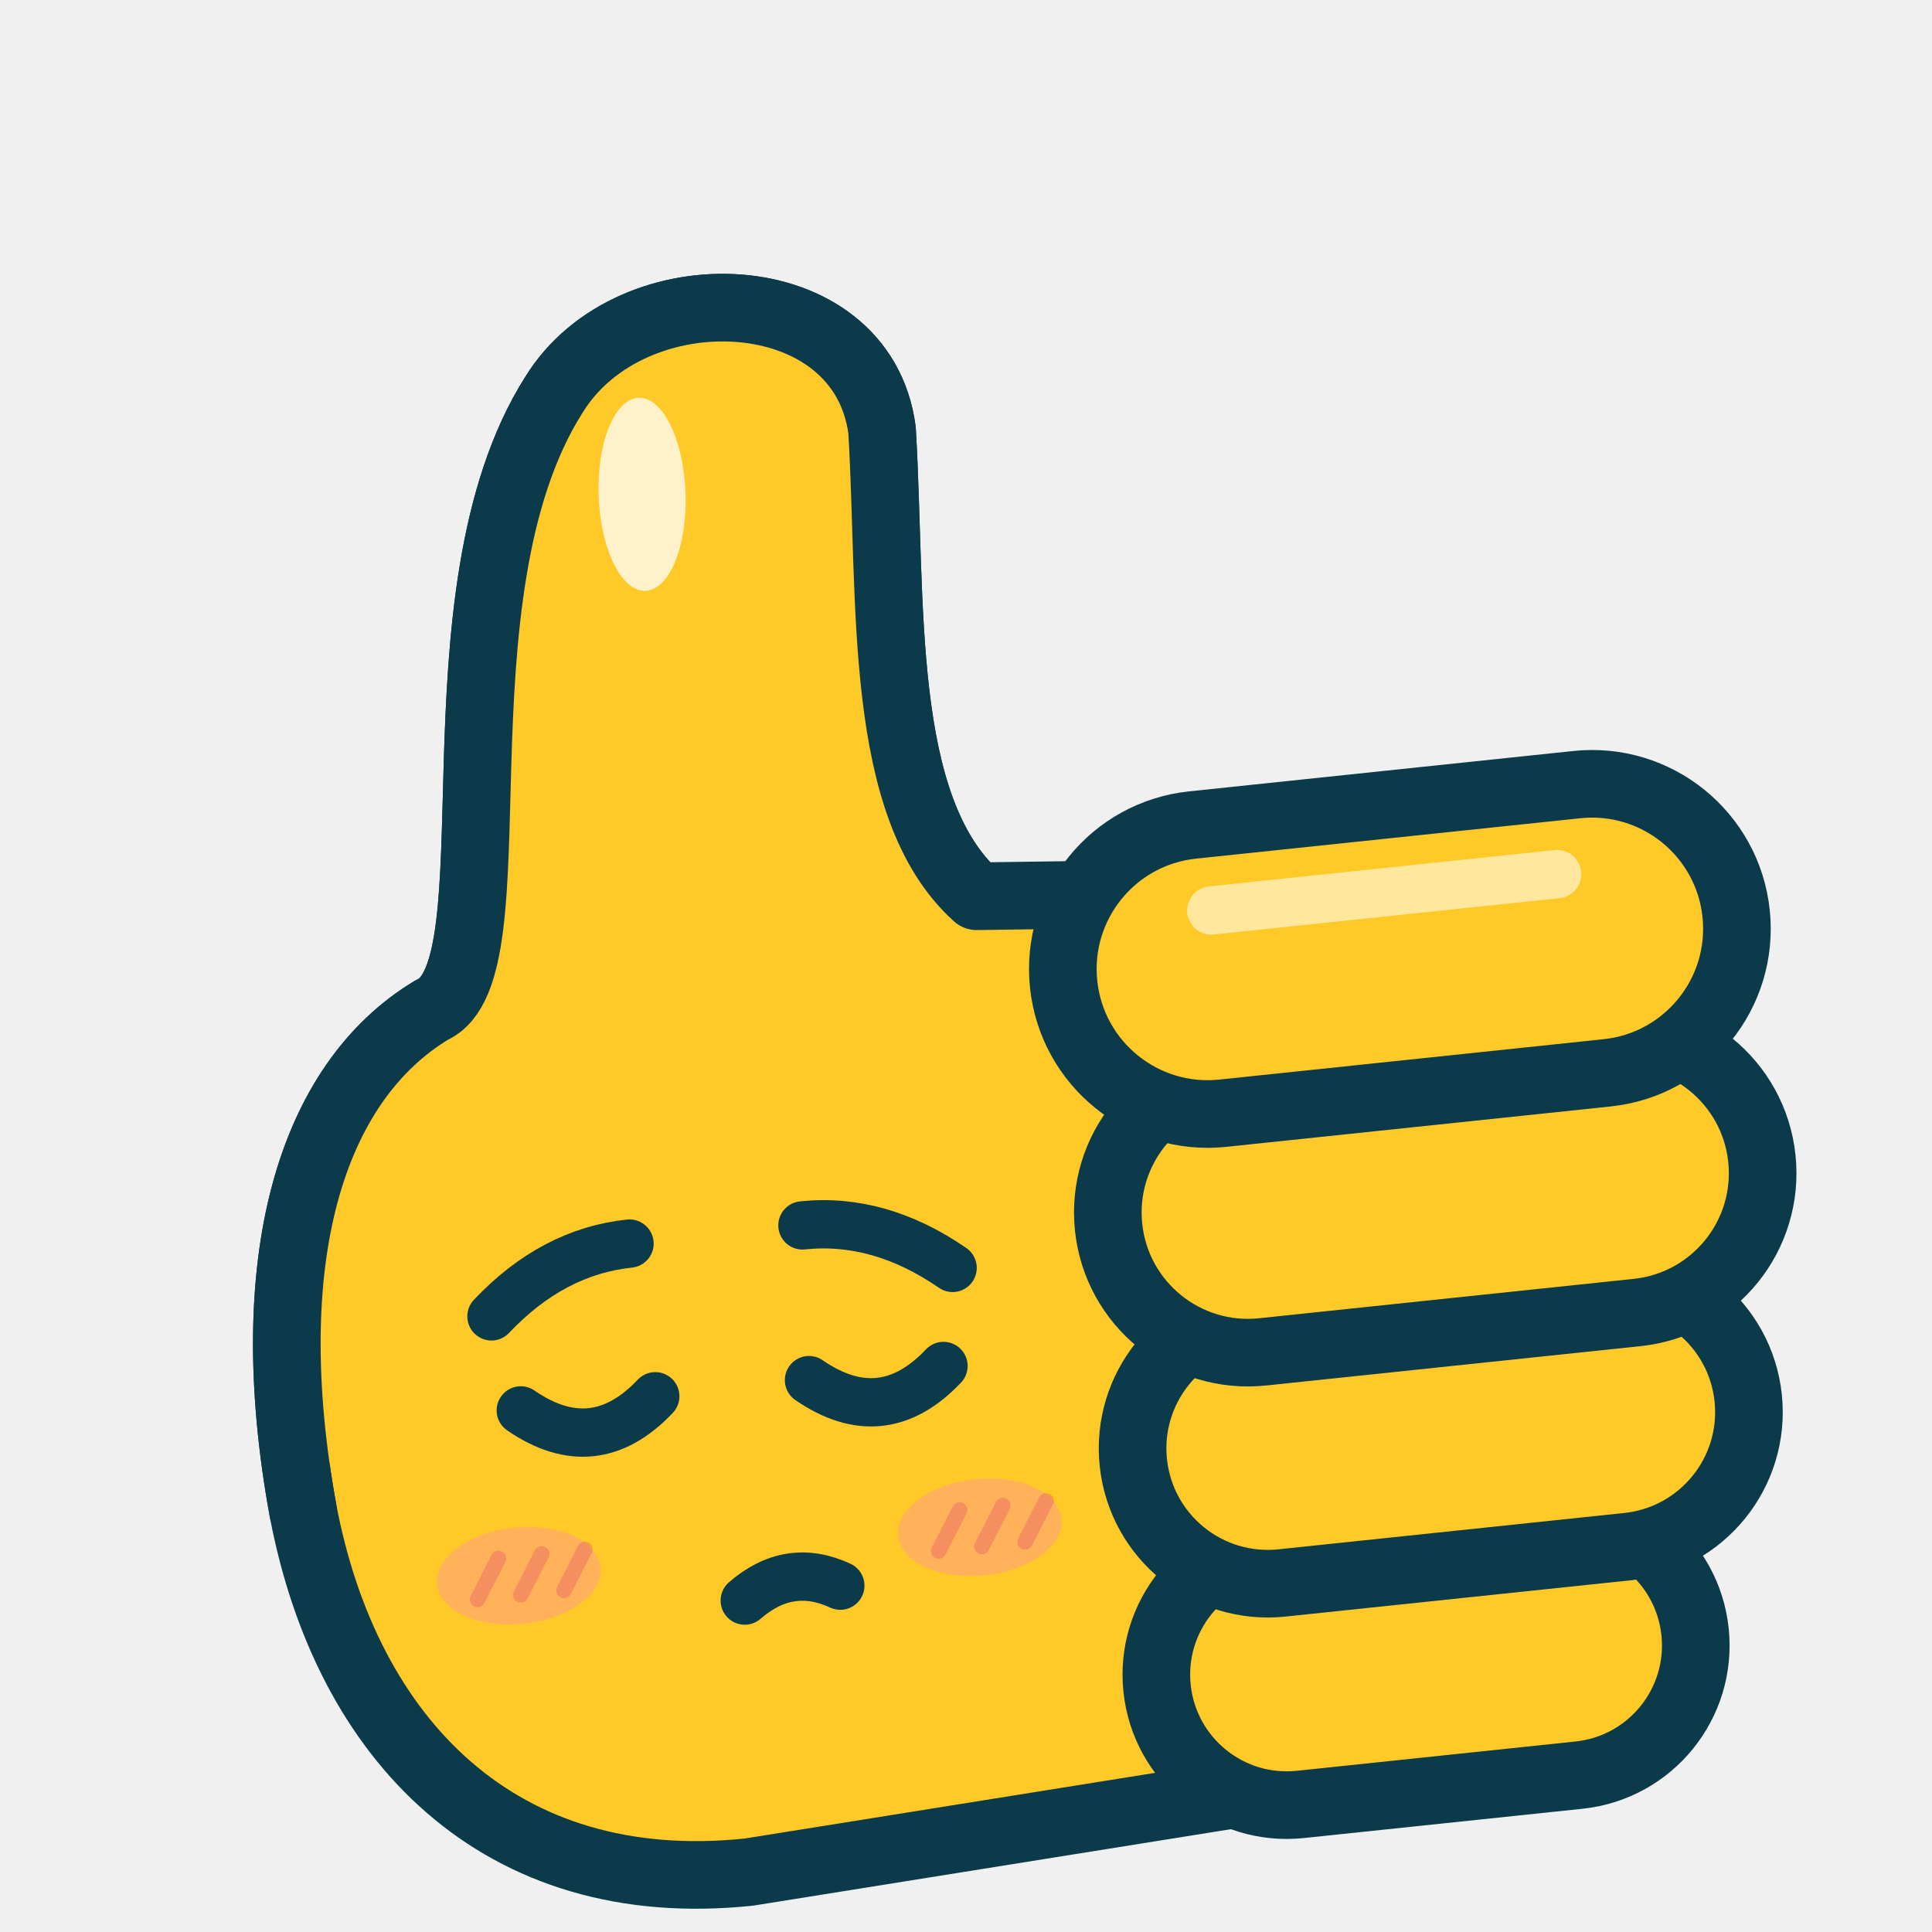
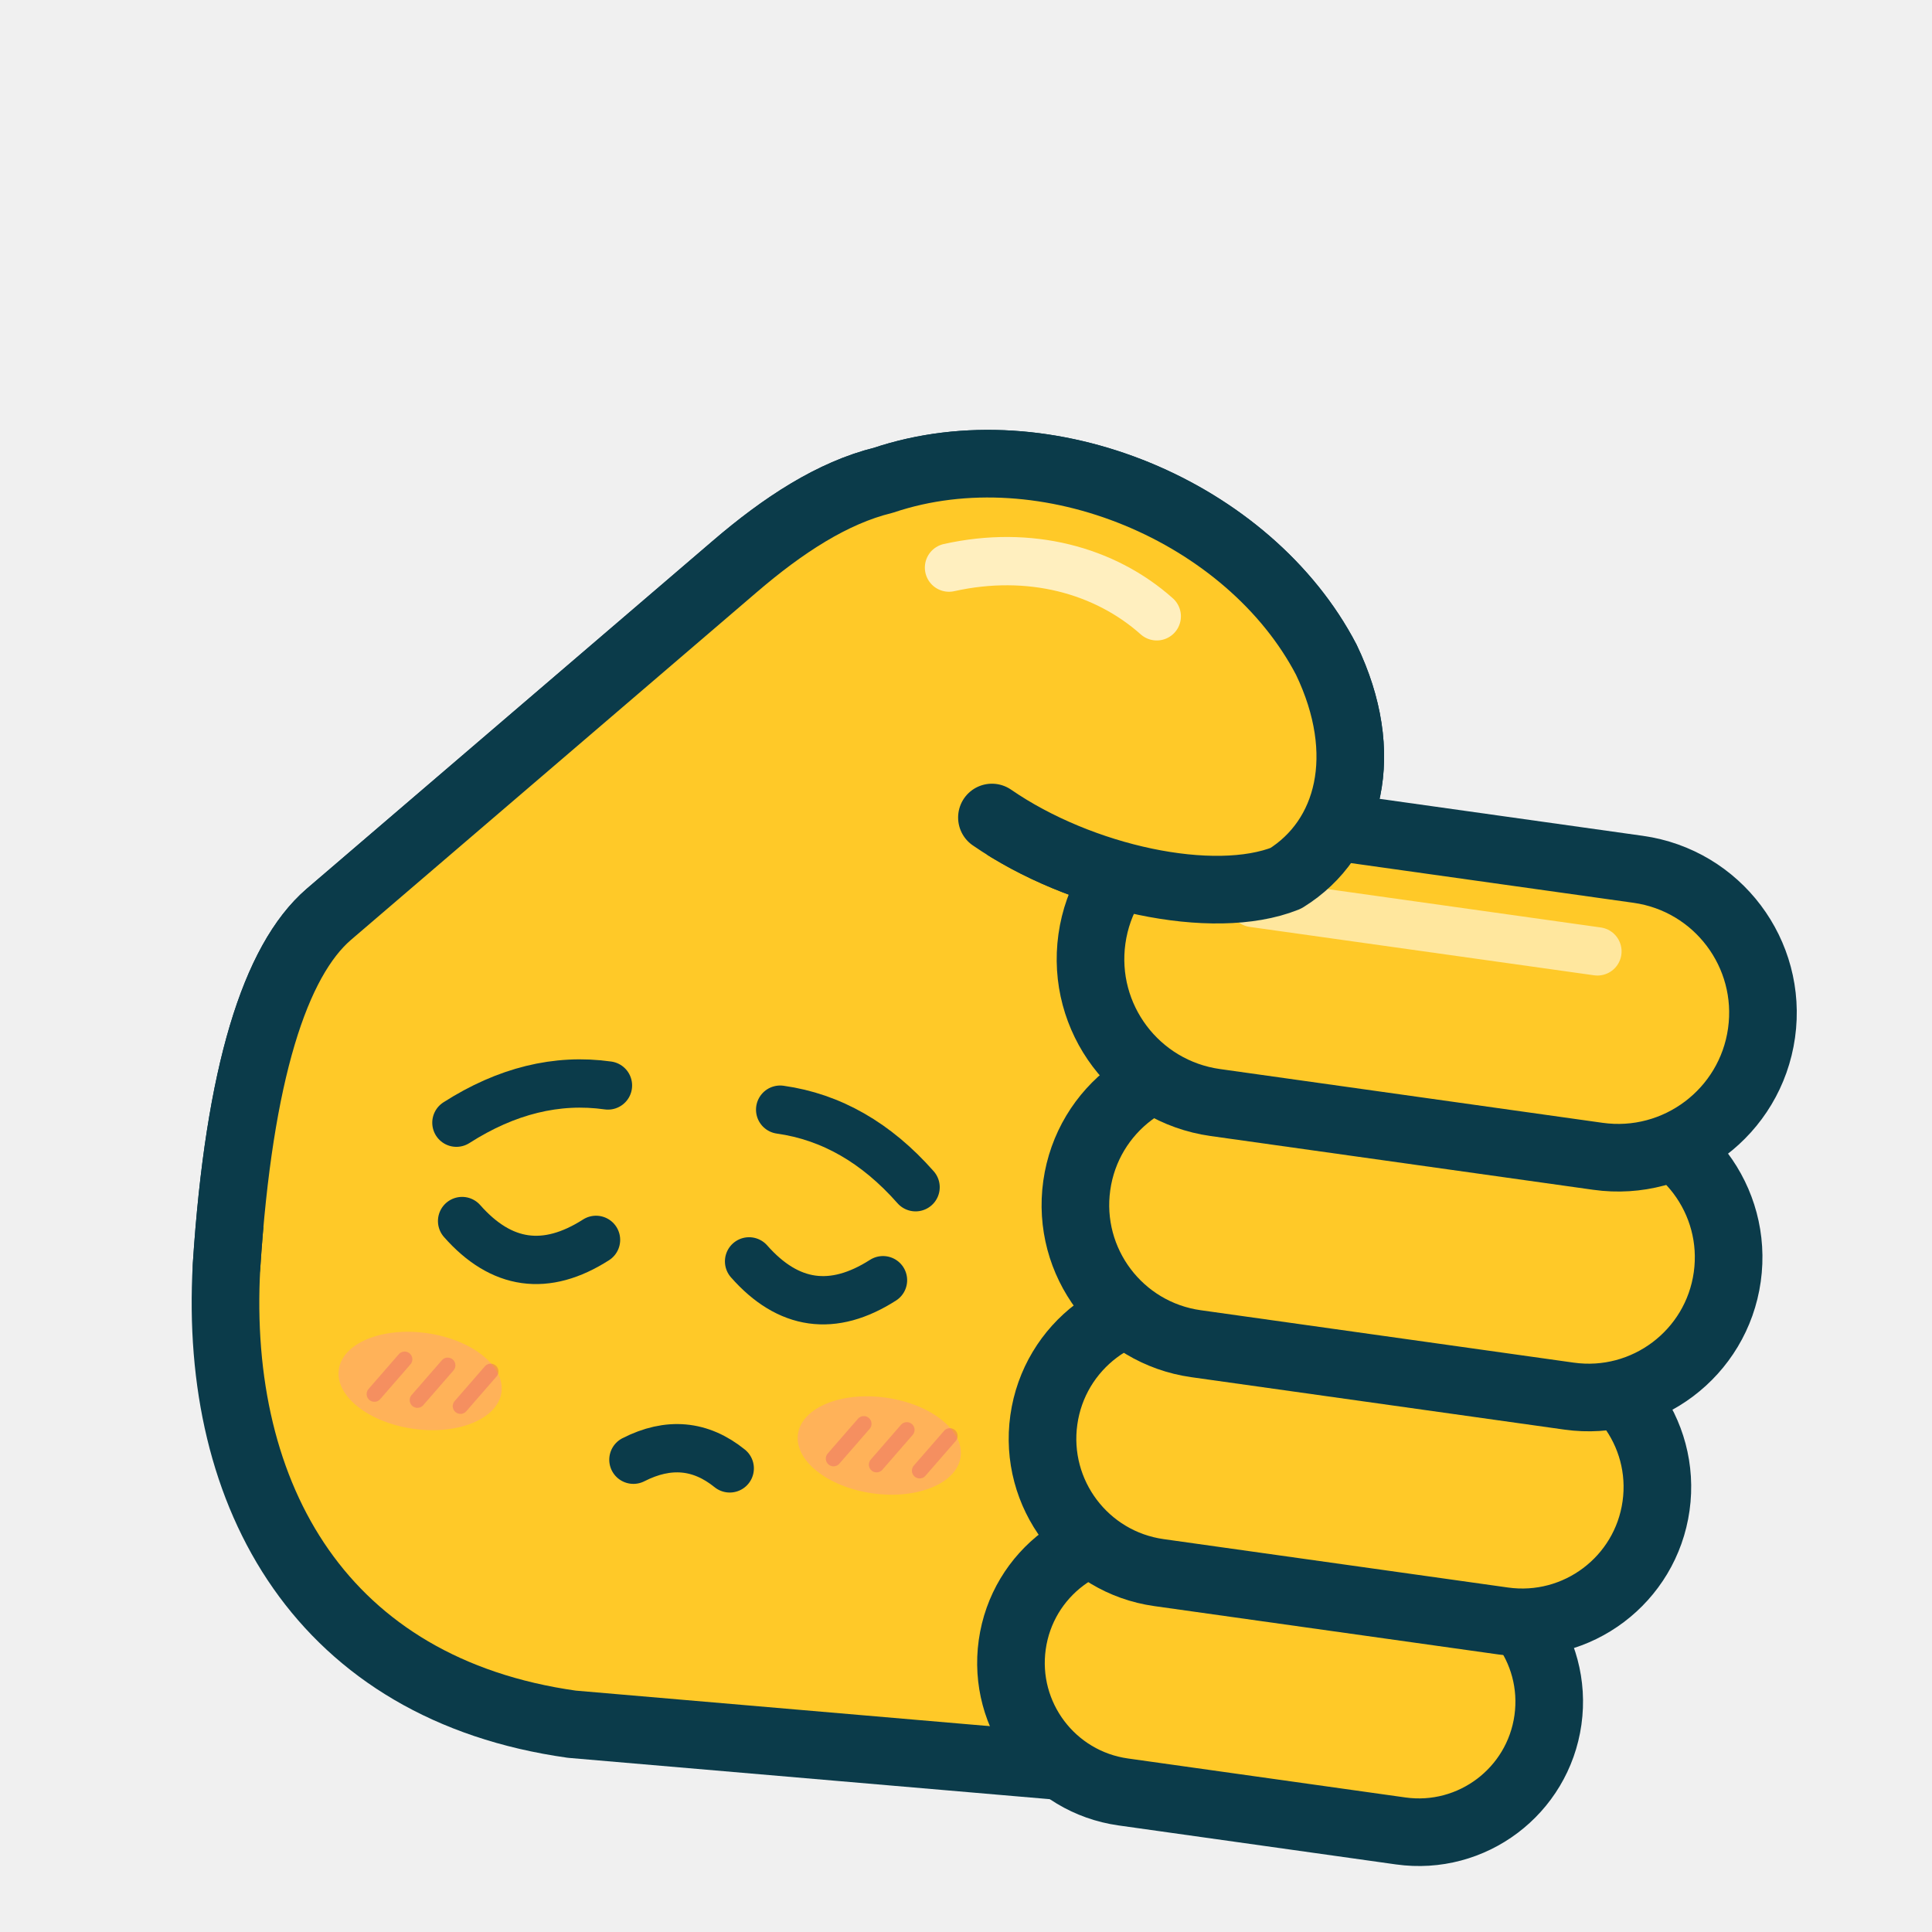
<svg xmlns="http://www.w3.org/2000/svg" width="512" height="512" viewBox="0 0 200 200">
-   <g transform="matrix(0.99452 -0.10453 0.10453 0.99452 -11.941 12.156)">
-     <path d="M28.00 148.00 C26.00 121.70 33.40 104.00 46.70 97.80 C51.35 96.30 52.33 85.62 54.05 72.91 C55.77 60.20 58.25 45.45 65.90 35.80 C75.20 23.70 98.90 27.10 99.30 43.00 C98.90 51.85 97.75 61.53 97.86 70.28 C97.97 79.03 99.35 86.85 104.00 92.00 L126 94 L144 96 L144 186 L70 190 C44 190 30 172 28 148 Z" fill="#FFC928" stroke="#0B3B4A" stroke-width="7" stroke-linejoin="round" stroke-linecap="round" />
+   <g transform="matrix(0.99027 0.13917 -0.13917 0.99027 16.321 -19.403)">
+     <path d="M28.00 148.00 C26.50 128.00 28.60 116.00 33.40 110.50 C45.60 96.67 57.80 82.83 70.00 69.00 C74.40 64.00 79.00 60.00 84.00 58.00 C100.00 50.00 122.00 56.00 132.00 70.00 C138.00 79.00 137.00 88.00 131.00 93.00 C124.00 97.00 110.00 96.00 100.00 91.00 L126 94 L144 96 L144 186 L70 190 C44 190 30 172 28 148 Z" fill="#FFC928" stroke="#0B3B4A" stroke-width="7" stroke-linejoin="round" stroke-linecap="round" />
    <rect x="114" y="162" width="56" height="27" rx="13.5" fill="#FFC928" stroke="#0B3B4A" stroke-width="7" stroke-linejoin="round" stroke-linecap="round" />
    <rect x="114" y="138" width="64" height="28" rx="14" fill="#FFC928" stroke="#0B3B4A" stroke-width="7" stroke-linejoin="round" stroke-linecap="round" />
    <rect x="114" y="113" width="68" height="29" rx="14.5" fill="#FFC928" stroke="#0B3B4A" stroke-width="7" stroke-linejoin="round" stroke-linecap="round" />
    <rect x="112" y="87" width="70" height="30" rx="15" fill="#FFC928" stroke="#0B3B4A" stroke-width="7" stroke-linejoin="round" stroke-linecap="round" />
    <path d="M128 96 H164" stroke="#FFFFFF" stroke-width="5" stroke-linecap="round" opacity="0.55" />
-     <path d="M28.00 148.00 C26.00 121.70 33.40 104.00 46.70 97.80 C51.35 96.30 52.33 85.62 54.05 72.91 C55.77 60.20 58.25 45.45 65.90 35.80 C75.20 23.70 98.90 27.10 99.30 43.00 C98.90 51.85 97.75 61.53 97.86 70.28 C97.97 79.03 99.35 86.85 104.00 92.00 L104.00 106 L52 114 Z" fill="#FFC928" />
-     <path d="M28.00 148.00 C26.00 121.70 33.40 104.00 46.70 97.80 C51.35 96.30 52.33 85.62 54.05 72.91 C55.77 60.20 58.25 45.45 65.90 35.80 C75.20 23.70 98.90 27.10 99.30 43.00 C98.90 51.85 97.75 61.53 97.86 70.28 C97.97 79.03 99.35 86.85 104.00 92.00" fill="none" stroke="#0B3B4A" stroke-width="7" stroke-linejoin="round" stroke-linecap="round" />
-     <ellipse transform="rotate(4.0 73.90 47.00)" cx="73.90" cy="47.00" rx="4.5" ry="10" fill="#FFFFFF" opacity="0.750" />
-     <path d="M92 66 C100 63 108 64 114 68" stroke="#FFFFFF" stroke-width="5" stroke-linecap="round" fill="none" opacity="0.000" />
+     <path d="M28.00 148.00 C26.50 128.00 28.60 116.00 33.40 110.50 C45.60 96.67 57.80 82.83 70.00 69.00 C74.40 64.00 79.00 60.00 84.00 58.00 C100.00 50.00 122.00 56.00 132.00 70.00 C138.00 79.00 137.00 88.00 131.00 93.00 C124.00 97.00 110.00 96.00 100.00 91.00 L100.00 106 L52 114 Z" fill="#FFC928" />
+     <path d="M28.00 148.00 C26.50 128.00 28.60 116.00 33.40 110.50 C45.60 96.67 57.80 82.83 70.00 69.00 C74.40 64.00 79.00 60.00 84.00 58.00 C100.00 50.00 122.00 56.00 132.00 70.00 C138.00 79.00 137.00 88.00 131.00 93.00 C124.00 97.00 110.00 96.00 100.00 91.00" fill="none" stroke="#0B3B4A" stroke-width="7" stroke-linejoin="round" stroke-linecap="round" />
+     <ellipse transform="rotate(4.0 103.00 62.00)" cx="103.00" cy="62.00" rx="4.5" ry="10" fill="#FFFFFF" opacity="0.000" />
+     <path d="M92 66 C100 63 108 64 114 68" stroke="#FFFFFF" stroke-width="5" stroke-linecap="round" fill="none" opacity="0.700" />
    <defs>
-       <mask id="behind-fingers-a" maskUnits="userSpaceOnUse" x="-50" y="-50" width="300" height="300">
+       <mask id="behind-fingers-r" maskUnits="userSpaceOnUse" x="-50" y="-50" width="300" height="300">
        <rect x="-50" y="-50" width="300" height="300" fill="#fff" />
        <rect x="114" y="162" width="56" height="27" rx="13.5" fill="#000" stroke="#000" stroke-width="7" stroke-linejoin="round" stroke-linecap="round" />
        <rect x="114" y="138" width="64" height="28" rx="14" fill="#000" stroke="#000" stroke-width="7" stroke-linejoin="round" stroke-linecap="round" />
        <rect x="114" y="113" width="68" height="29" rx="14.5" fill="#000" stroke="#000" stroke-width="7" stroke-linejoin="round" stroke-linecap="round" />
        <rect x="112" y="87" width="70" height="30" rx="15" fill="#000" stroke="#000" stroke-width="7" stroke-linejoin="round" stroke-linecap="round" />
      </mask>
    </defs>
-     <g mask="url(#behind-fingers-a)">
+     <g mask="url(#behind-fingers-r)">
      <g transform="translate(73.5 149.0)">
        <g transform="translate(0.000 0)">
          <path d="M-24 -19 Q-17 -25 -9 -25" stroke="#0B3B4A" stroke-width="5" stroke-linecap="round" stroke-linejoin="round" fill="none" />
        </g>
        <g transform="translate(0.000 0)">
          <path d="M9 -25 Q17 -25 24 -19" stroke="#0B3B4A" stroke-width="5" stroke-linecap="round" stroke-linejoin="round" fill="none" />
        </g>
        <g transform="translate(0.000 0)">
          <path d="M-22 -9 Q-15 -3 -8 -9" stroke="#0B3B4A" stroke-width="5" stroke-linecap="round" stroke-linejoin="round" fill="none" />
        </g>
        <g transform="translate(0.000 0)">
          <path d="M8 -9 Q15 -3 22 -9" stroke="#0B3B4A" stroke-width="5" stroke-linecap="round" stroke-linejoin="round" fill="none" />
        </g>
        <g transform="translate(0.000 0)">
          <path d="M-1 13 Q4 9.5 9 12.5" stroke="#0B3B4A" stroke-width="5" stroke-linecap="round" stroke-linejoin="round" fill="none" />
        </g>
        <g transform="translate(0.000 0)">
          <ellipse cx="-24.0" cy="8.0" rx="8.5" ry="5" fill="#FF8FA3" opacity="0.4" />
          <path d="M-28.5 10.0 l2.6 -4 M-24.0 10.0 l2.6 -4 M-19.5 10.0 l2.6 -4" stroke="#E2546C" stroke-width="1.6" stroke-linecap="round" opacity="0.36" />
        </g>
        <g transform="translate(0.000 0)">
          <ellipse cx="24.0" cy="8.0" rx="8.5" ry="5" fill="#FF8FA3" opacity="0.4" />
          <path d="M19.5 10.0 l2.6 -4 M24.0 10.0 l2.6 -4 M28.5 10.0 l2.6 -4" stroke="#E2546C" stroke-width="1.6" stroke-linecap="round" opacity="0.36" />
        </g>
      </g>
    </g>
  </g>
</svg>
